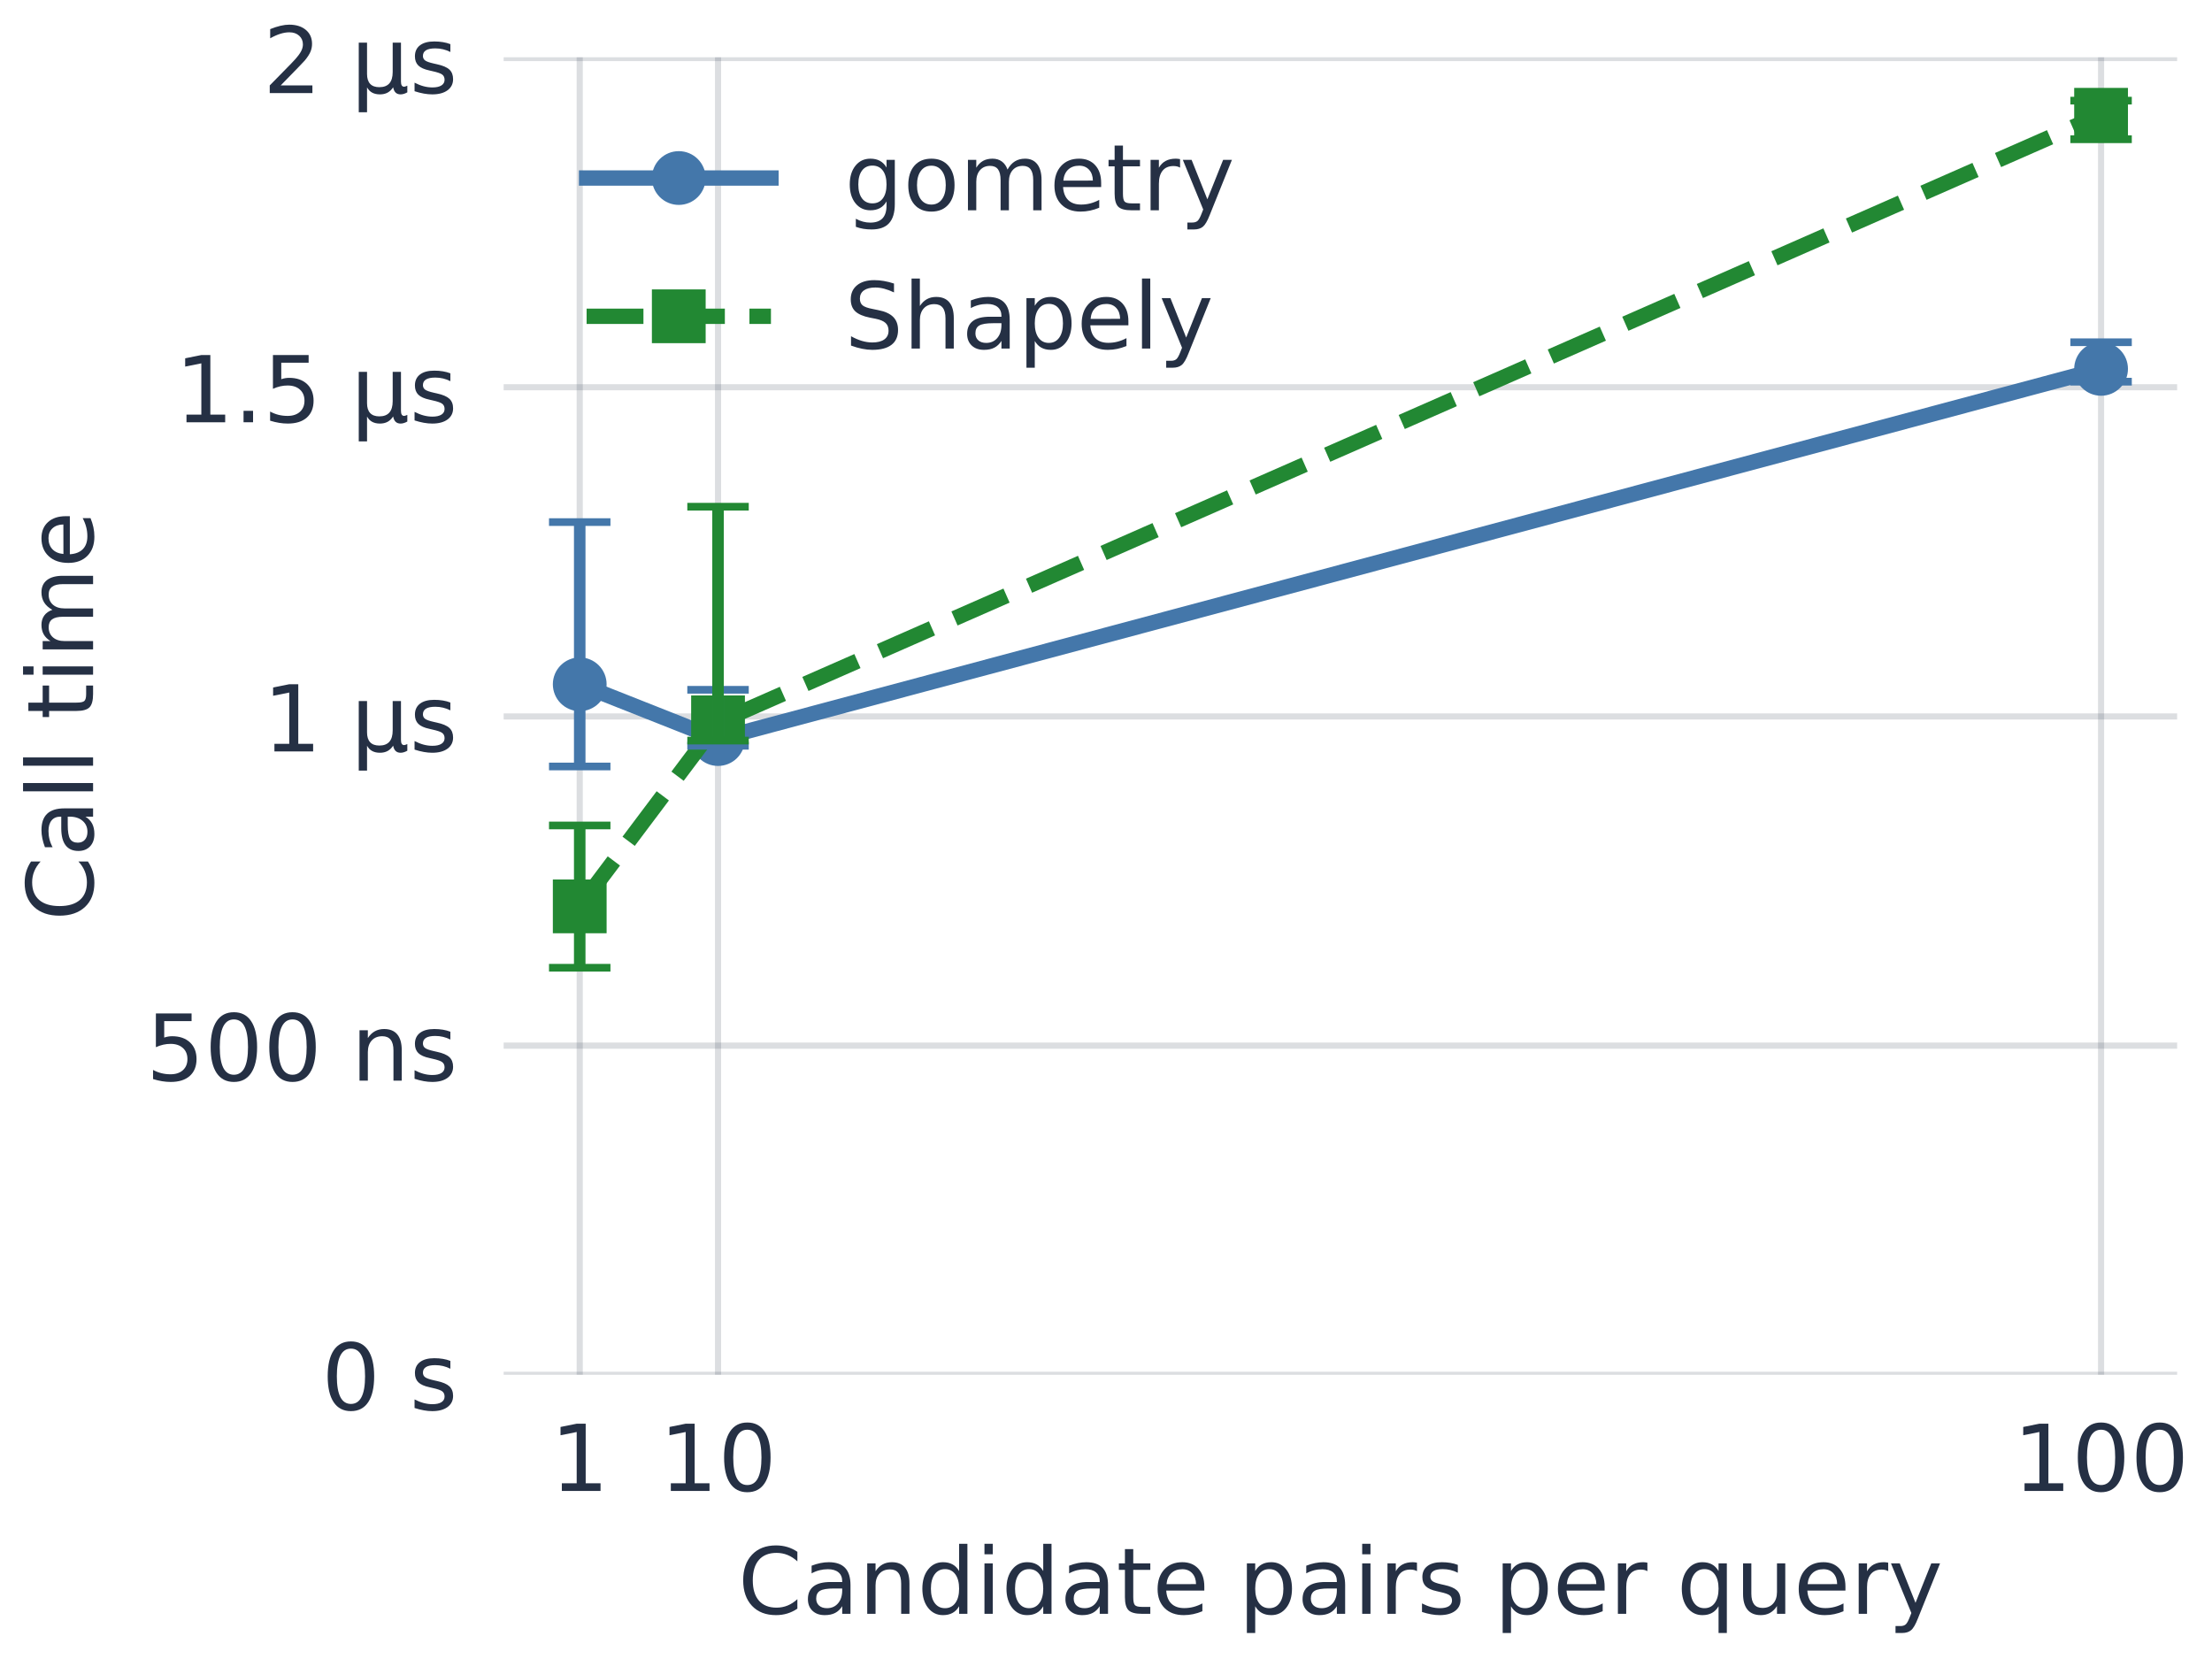
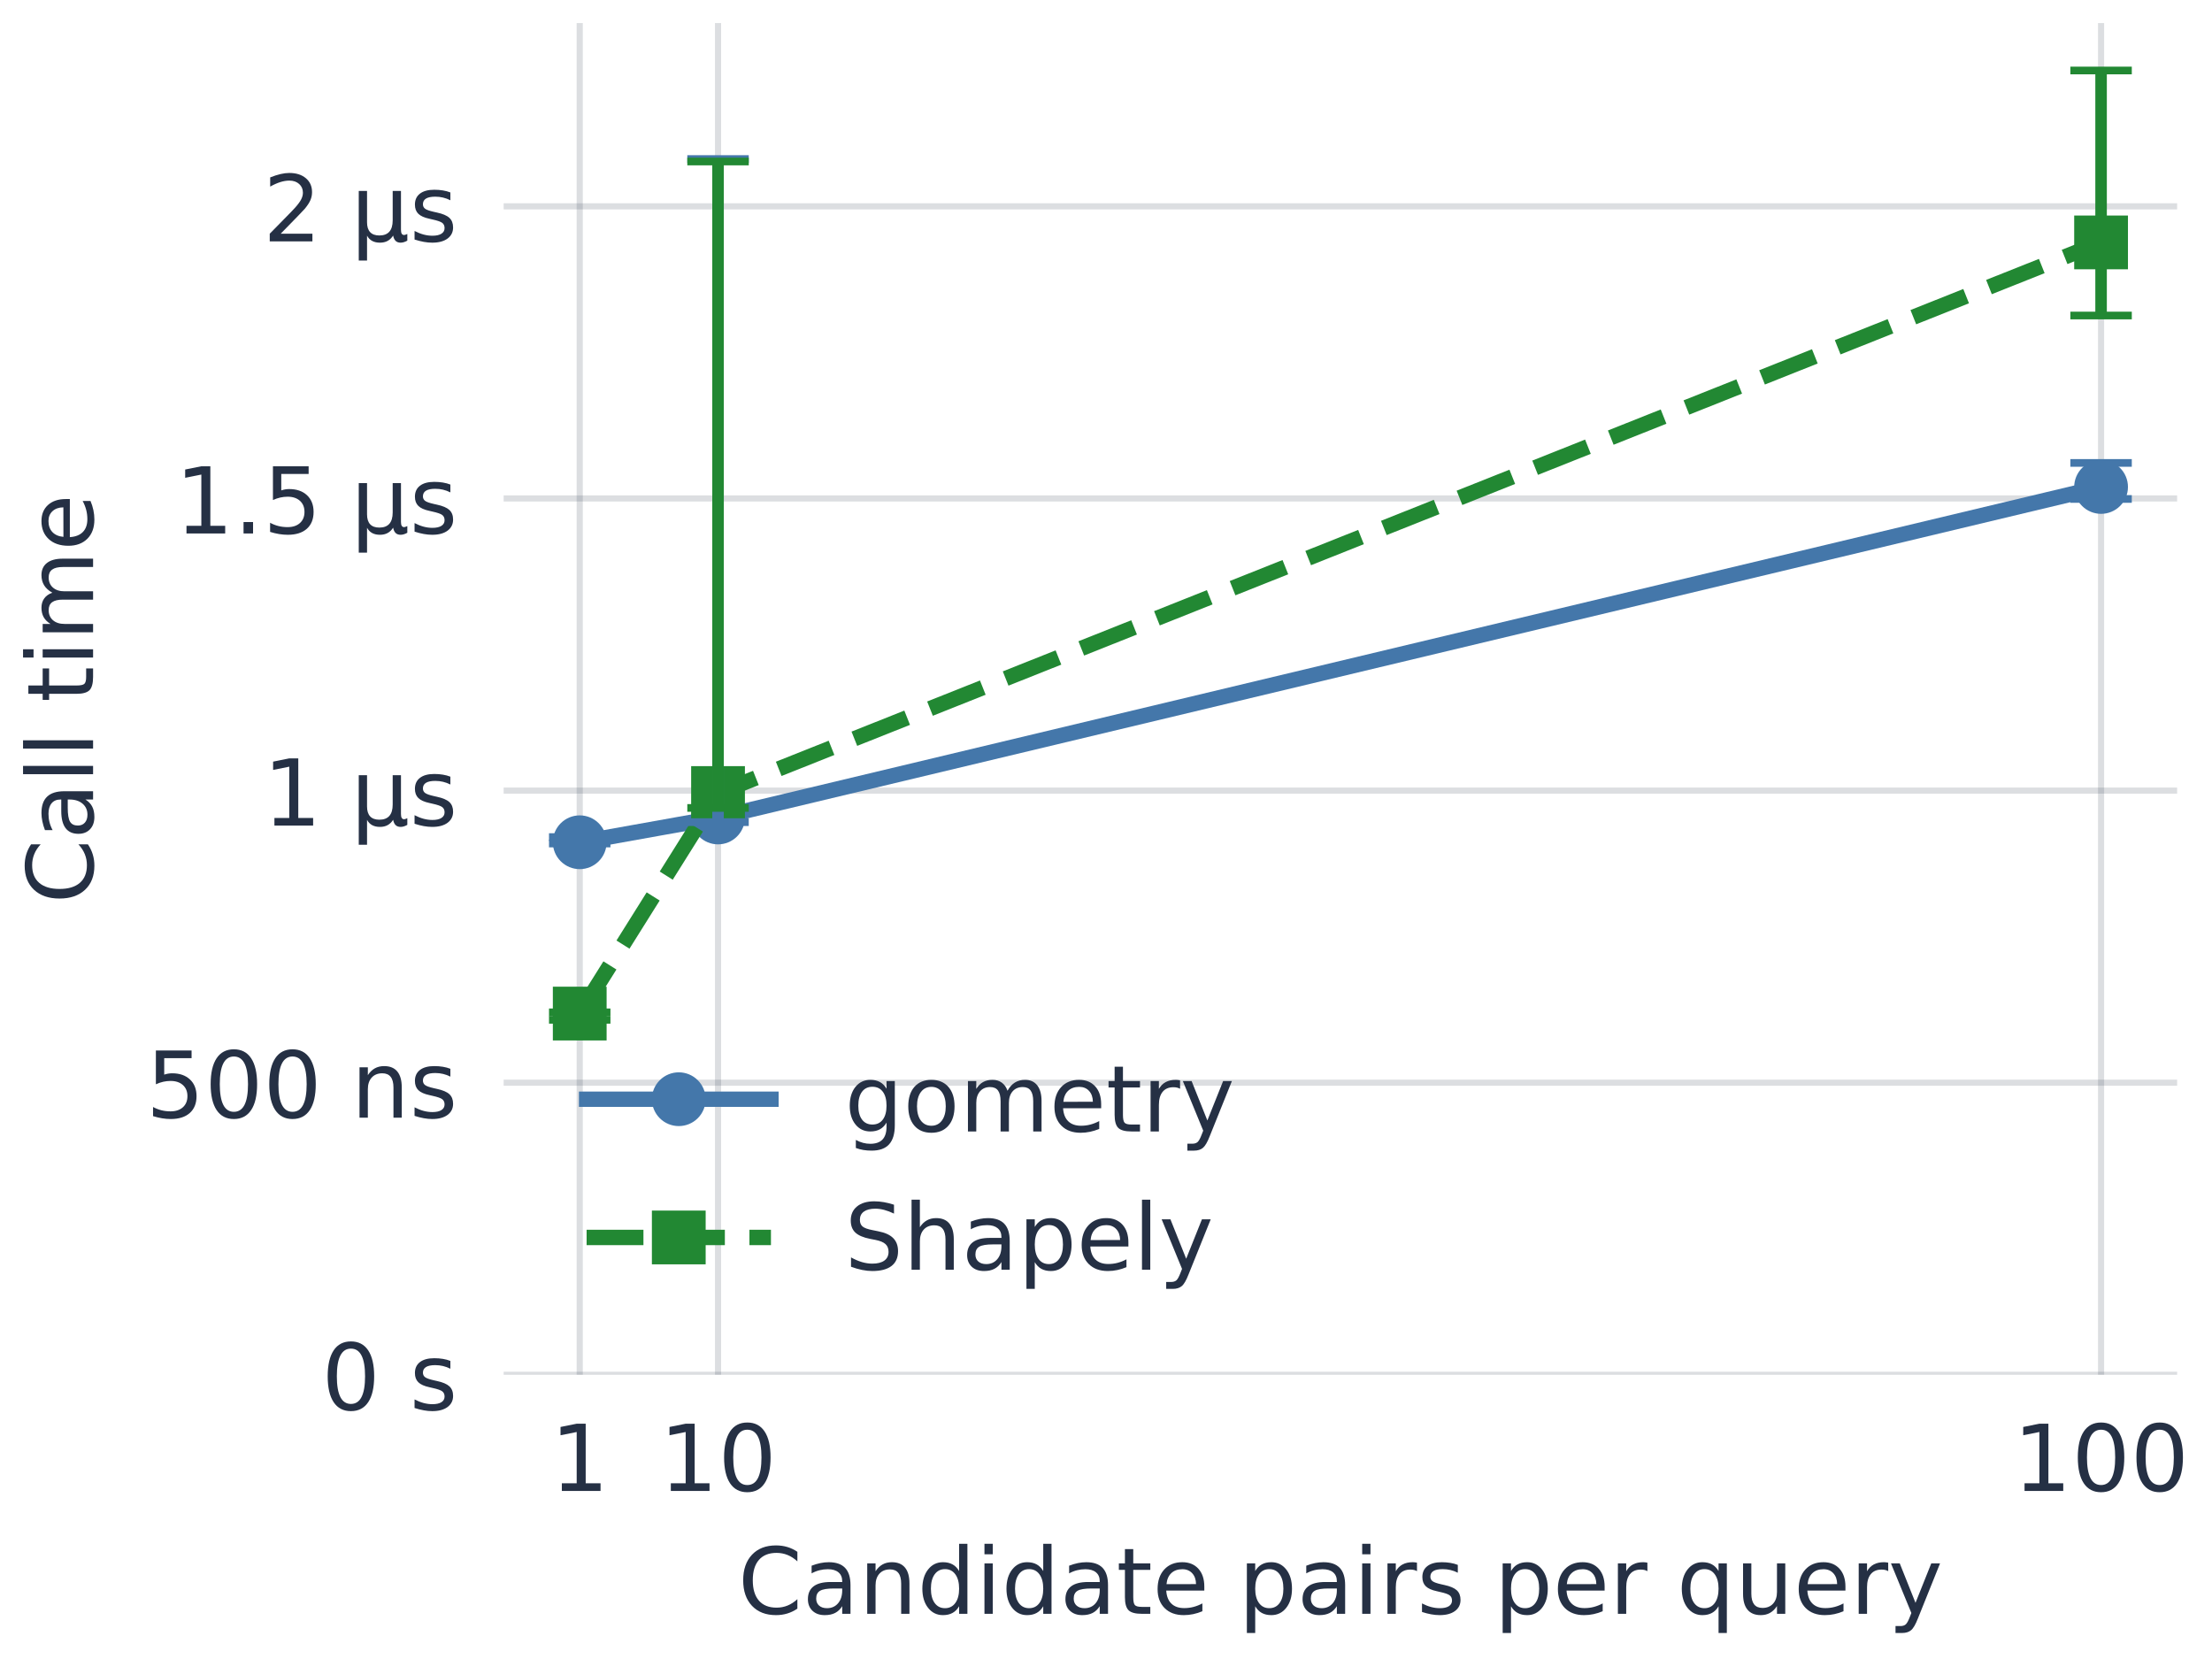
<svg xmlns="http://www.w3.org/2000/svg" xmlns:xlink="http://www.w3.org/1999/xlink" width="288pt" height="216pt" viewBox="0 0 288 216" version="1.1">
  <defs>
    <style type="text/css">*{stroke-linejoin: round; stroke-linecap: butt}</style>
  </defs>
  <g id="figure_1">
    <g id="patch_1">
      <path d="M 0 216 L 288 216 L 288 0 L 0 0 L 0 216 z " style="fill: none" />
    </g>
    <g id="axes_1">
      <g id="patch_2">
-         <path d="M 65.576 178.999 L 283.462 178.999 L 283.462 7.461 L 65.576 7.461 L 65.576 178.999 z " style="fill: none" />
+         <path d="M 65.576 178.999 L 283.462 178.999 L 283.462 3 L 65.576 3 L 65.576 178.999 z " style="fill: none" />
      </g>
      <g id="matplotlib.axis_1">
        <g id="xtick_1">
          <g id="line2d_1">
-             <path d="M 75.48 178.999 L 75.48 7.461 " clip-path="url(#paa96f9e204)" style="fill: none; stroke: #253044; stroke-opacity: 0.16; stroke-width: 0.8; stroke-linecap: square" />
+             <path d="M 75.48 178.999 L 75.48 3 " clip-path="url(#p551e7f5660)" style="fill: none; stroke: #253044; stroke-opacity: 0.16; stroke-width: 0.8; stroke-linecap: square" />
          </g>
          <g id="line2d_2" />
          <g id="text_1">
            <g style="fill: #253044" transform="translate(71.66256 194.116) scale(0.12 -0.12)">
              <defs>
                <path id="DejaVuSans-14" d="M 794 531 L 1825 531 L 1825 4091 L 703 3866 L 703 4441 L 1819 4666 L 2450 4666 L 2450 531 L 3481 531 L 3481 0 L 794 0 L 794 531 z " transform="scale(0.015625)" />
              </defs>
              <use xlink:href="#DejaVuSans-14" />
            </g>
          </g>
        </g>
        <g id="xtick_2">
          <g id="line2d_3">
-             <path d="M 93.487 178.999 L 93.487 7.461 " clip-path="url(#paa96f9e204)" style="fill: none; stroke: #253044; stroke-opacity: 0.16; stroke-width: 0.8; stroke-linecap: square" />
+             <path d="M 93.487 178.999 L 93.487 3 " clip-path="url(#p551e7f5660)" style="fill: none; stroke: #253044; stroke-opacity: 0.16; stroke-width: 0.8; stroke-linecap: square" />
          </g>
          <g id="line2d_4" />
          <g id="text_2">
            <g style="fill: #253044" transform="translate(85.85213 194.116) scale(0.12 -0.12)">
              <defs>
                <path id="DejaVuSans-13" d="M 2034 4250 Q 1547 4250 1301 3770 Q 1056 3291 1056 2328 Q 1056 1369 1301 889 Q 1547 409 2034 409 Q 2525 409 2770 889 Q 3016 1369 3016 2328 Q 3016 3291 2770 3770 Q 2525 4250 2034 4250 z M 2034 4750 Q 2819 4750 3233 4129 Q 3647 3509 3647 2328 Q 3647 1150 3233 529 Q 2819 -91 2034 -91 Q 1250 -91 836 529 Q 422 1150 422 2328 Q 422 3509 836 4129 Q 1250 4750 2034 4750 z " transform="scale(0.015625)" />
              </defs>
              <use xlink:href="#DejaVuSans-14" />
              <use xlink:href="#DejaVuSans-13" transform="translate(63.625 0)" />
            </g>
          </g>
        </g>
        <g id="xtick_3">
          <g id="line2d_5">
-             <path d="M 273.558 178.999 L 273.558 7.461 " clip-path="url(#paa96f9e204)" style="fill: none; stroke: #253044; stroke-opacity: 0.16; stroke-width: 0.8; stroke-linecap: square" />
+             <path d="M 273.558 178.999 L 273.558 3 " clip-path="url(#p551e7f5660)" style="fill: none; stroke: #253044; stroke-opacity: 0.16; stroke-width: 0.8; stroke-linecap: square" />
          </g>
          <g id="line2d_6" />
          <g id="text_3">
            <g style="fill: #253044" transform="translate(262.1053 194.116) scale(0.12 -0.12)">
              <use xlink:href="#DejaVuSans-14" />
              <use xlink:href="#DejaVuSans-13" transform="translate(63.625 0)" />
              <use xlink:href="#DejaVuSans-13" transform="translate(127.25 0)" />
            </g>
          </g>
        </g>
        <g id="text_4">
          <g style="fill: #253044" transform="translate(96.08954 210.1169) scale(0.12 -0.12)">
            <defs>
              <path id="DejaVuSans-26" d="M 4122 4306 L 4122 3641 Q 3803 3938 3442 4084 Q 3081 4231 2675 4231 Q 1875 4231 1450 3742 Q 1025 3253 1025 2328 Q 1025 1406 1450 917 Q 1875 428 2675 428 Q 3081 428 3442 575 Q 3803 722 4122 1019 L 4122 359 Q 3791 134 3420 21 Q 3050 -91 2638 -91 Q 1578 -91 968 557 Q 359 1206 359 2328 Q 359 3453 968 4101 Q 1578 4750 2638 4750 Q 3056 4750 3426 4639 Q 3797 4528 4122 4306 z " transform="scale(0.015625)" />
              <path id="DejaVuSans-44" d="M 2194 1759 Q 1497 1759 1228 1600 Q 959 1441 959 1056 Q 959 750 1161 570 Q 1363 391 1709 391 Q 2188 391 2477 730 Q 2766 1069 2766 1631 L 2766 1759 L 2194 1759 z M 3341 1997 L 3341 0 L 2766 0 L 2766 531 Q 2569 213 2275 61 Q 1981 -91 1556 -91 Q 1019 -91 701 211 Q 384 513 384 1019 Q 384 1609 779 1909 Q 1175 2209 1959 2209 L 2766 2209 L 2766 2266 Q 2766 2663 2505 2880 Q 2244 3097 1772 3097 Q 1472 3097 1187 3025 Q 903 2953 641 2809 L 641 3341 Q 956 3463 1253 3523 Q 1550 3584 1831 3584 Q 2591 3584 2966 3190 Q 3341 2797 3341 1997 z " transform="scale(0.015625)" />
              <path id="DejaVuSans-51" d="M 3513 2113 L 3513 0 L 2938 0 L 2938 2094 Q 2938 2591 2744 2837 Q 2550 3084 2163 3084 Q 1697 3084 1428 2787 Q 1159 2491 1159 1978 L 1159 0 L 581 0 L 581 3500 L 1159 3500 L 1159 2956 Q 1366 3272 1645 3428 Q 1925 3584 2291 3584 Q 2894 3584 3203 3211 Q 3513 2838 3513 2113 z " transform="scale(0.015625)" />
              <path id="DejaVuSans-47" d="M 2906 2969 L 2906 4863 L 3481 4863 L 3481 0 L 2906 0 L 2906 525 Q 2725 213 2448 61 Q 2172 -91 1784 -91 Q 1150 -91 751 415 Q 353 922 353 1747 Q 353 2572 751 3078 Q 1150 3584 1784 3584 Q 2172 3584 2448 3432 Q 2725 3281 2906 2969 z M 947 1747 Q 947 1113 1208 752 Q 1469 391 1925 391 Q 2381 391 2643 752 Q 2906 1113 2906 1747 Q 2906 2381 2643 2742 Q 2381 3103 1925 3103 Q 1469 3103 1208 2742 Q 947 2381 947 1747 z " transform="scale(0.015625)" />
              <path id="DejaVuSans-4c" d="M 603 3500 L 1178 3500 L 1178 0 L 603 0 L 603 3500 z M 603 4863 L 1178 4863 L 1178 4134 L 603 4134 L 603 4863 z " transform="scale(0.015625)" />
              <path id="DejaVuSans-57" d="M 1172 4494 L 1172 3500 L 2356 3500 L 2356 3053 L 1172 3053 L 1172 1153 Q 1172 725 1289 603 Q 1406 481 1766 481 L 2356 481 L 2356 0 L 1766 0 Q 1100 0 847 248 Q 594 497 594 1153 L 594 3053 L 172 3053 L 172 3500 L 594 3500 L 594 4494 L 1172 4494 z " transform="scale(0.015625)" />
              <path id="DejaVuSans-48" d="M 3597 1894 L 3597 1613 L 953 1613 Q 991 1019 1311 708 Q 1631 397 2203 397 Q 2534 397 2845 478 Q 3156 559 3463 722 L 3463 178 Q 3153 47 2828 -22 Q 2503 -91 2169 -91 Q 1331 -91 842 396 Q 353 884 353 1716 Q 353 2575 817 3079 Q 1281 3584 2069 3584 Q 2775 3584 3186 3129 Q 3597 2675 3597 1894 z M 3022 2063 Q 3016 2534 2758 2815 Q 2500 3097 2075 3097 Q 1594 3097 1305 2825 Q 1016 2553 972 2059 L 3022 2063 z " transform="scale(0.015625)" />
              <path id="DejaVuSans-3" transform="scale(0.015625)" />
              <path id="DejaVuSans-53" d="M 1159 525 L 1159 -1331 L 581 -1331 L 581 3500 L 1159 3500 L 1159 2969 Q 1341 3281 1617 3432 Q 1894 3584 2278 3584 Q 2916 3584 3314 3078 Q 3713 2572 3713 1747 Q 3713 922 3314 415 Q 2916 -91 2278 -91 Q 1894 -91 1617 61 Q 1341 213 1159 525 z M 3116 1747 Q 3116 2381 2855 2742 Q 2594 3103 2138 3103 Q 1681 3103 1420 2742 Q 1159 2381 1159 1747 Q 1159 1113 1420 752 Q 1681 391 2138 391 Q 2594 391 2855 752 Q 3116 1113 3116 1747 z " transform="scale(0.015625)" />
              <path id="DejaVuSans-55" d="M 2631 2963 Q 2534 3019 2420 3045 Q 2306 3072 2169 3072 Q 1681 3072 1420 2755 Q 1159 2438 1159 1844 L 1159 0 L 581 0 L 581 3500 L 1159 3500 L 1159 2956 Q 1341 3275 1631 3429 Q 1922 3584 2338 3584 Q 2397 3584 2469 3576 Q 2541 3569 2628 3553 L 2631 2963 z " transform="scale(0.015625)" />
              <path id="DejaVuSans-56" d="M 2834 3397 L 2834 2853 Q 2591 2978 2328 3040 Q 2066 3103 1784 3103 Q 1356 3103 1142 2972 Q 928 2841 928 2578 Q 928 2378 1081 2264 Q 1234 2150 1697 2047 L 1894 2003 Q 2506 1872 2764 1633 Q 3022 1394 3022 966 Q 3022 478 2636 193 Q 2250 -91 1575 -91 Q 1294 -91 989 -36 Q 684 19 347 128 L 347 722 Q 666 556 975 473 Q 1284 391 1588 391 Q 1994 391 2212 530 Q 2431 669 2431 922 Q 2431 1156 2273 1281 Q 2116 1406 1581 1522 L 1381 1569 Q 847 1681 609 1914 Q 372 2147 372 2553 Q 372 3047 722 3315 Q 1072 3584 1716 3584 Q 2034 3584 2315 3537 Q 2597 3491 2834 3397 z " transform="scale(0.015625)" />
              <path id="DejaVuSans-54" d="M 947 1747 Q 947 1113 1208 752 Q 1469 391 1925 391 Q 2381 391 2643 752 Q 2906 1113 2906 1747 Q 2906 2381 2643 2742 Q 2381 3103 1925 3103 Q 1469 3103 1208 2742 Q 947 2381 947 1747 z M 2906 525 Q 2725 213 2448 61 Q 2172 -91 1784 -91 Q 1150 -91 751 415 Q 353 922 353 1747 Q 353 2572 751 3078 Q 1150 3584 1784 3584 Q 2172 3584 2448 3432 Q 2725 3281 2906 2969 L 2906 3500 L 3481 3500 L 3481 -1331 L 2906 -1331 L 2906 525 z " transform="scale(0.015625)" />
              <path id="DejaVuSans-58" d="M 544 1381 L 544 3500 L 1119 3500 L 1119 1403 Q 1119 906 1312 657 Q 1506 409 1894 409 Q 2359 409 2629 706 Q 2900 1003 2900 1516 L 2900 3500 L 3475 3500 L 3475 0 L 2900 0 L 2900 538 Q 2691 219 2414 64 Q 2138 -91 1772 -91 Q 1169 -91 856 284 Q 544 659 544 1381 z M 1991 3584 L 1991 3584 z " transform="scale(0.015625)" />
              <path id="DejaVuSans-5c" d="M 2059 -325 Q 1816 -950 1584 -1140 Q 1353 -1331 966 -1331 L 506 -1331 L 506 -850 L 844 -850 Q 1081 -850 1212 -737 Q 1344 -625 1503 -206 L 1606 56 L 191 3500 L 800 3500 L 1894 763 L 2988 3500 L 3597 3500 L 2059 -325 z " transform="scale(0.015625)" />
            </defs>
            <use xlink:href="#DejaVuSans-26" />
            <use xlink:href="#DejaVuSans-44" transform="translate(69.82812 0)" />
            <use xlink:href="#DejaVuSans-51" transform="translate(131.1094 0)" />
            <use xlink:href="#DejaVuSans-47" transform="translate(194.4844 0)" />
            <use xlink:href="#DejaVuSans-4c" transform="translate(257.9688 0)" />
            <use xlink:href="#DejaVuSans-47" transform="translate(285.75 0)" />
            <use xlink:href="#DejaVuSans-44" transform="translate(349.2344 0)" />
            <use xlink:href="#DejaVuSans-57" transform="translate(410.5156 0)" />
            <use xlink:href="#DejaVuSans-48" transform="translate(449.7188 0)" />
            <use xlink:href="#DejaVuSans-3" transform="translate(511.25 0)" />
            <use xlink:href="#DejaVuSans-53" transform="translate(543.0312 0)" />
            <use xlink:href="#DejaVuSans-44" transform="translate(606.5156 0)" />
            <use xlink:href="#DejaVuSans-4c" transform="translate(667.7969 0)" />
            <use xlink:href="#DejaVuSans-55" transform="translate(695.5781 0)" />
            <use xlink:href="#DejaVuSans-56" transform="translate(736.6875 0)" />
            <use xlink:href="#DejaVuSans-3" transform="translate(788.7812 0)" />
            <use xlink:href="#DejaVuSans-53" transform="translate(820.5625 0)" />
            <use xlink:href="#DejaVuSans-48" transform="translate(884.0469 0)" />
            <use xlink:href="#DejaVuSans-55" transform="translate(945.5781 0)" />
            <use xlink:href="#DejaVuSans-3" transform="translate(986.6875 0)" />
            <use xlink:href="#DejaVuSans-54" transform="translate(1018.469 0)" />
            <use xlink:href="#DejaVuSans-58" transform="translate(1081.953 0)" />
            <use xlink:href="#DejaVuSans-48" transform="translate(1145.328 0)" />
            <use xlink:href="#DejaVuSans-55" transform="translate(1206.859 0)" />
            <use xlink:href="#DejaVuSans-5c" transform="translate(1247.969 0)" />
          </g>
        </g>
      </g>
      <g id="matplotlib.axis_2">
        <g id="ytick_1">
          <g id="line2d_7">
-             <path d="M 65.576 178.999 L 283.462 178.999 " clip-path="url(#paa96f9e204)" style="fill: none; stroke: #253044; stroke-opacity: 0.16; stroke-width: 0.8; stroke-linecap: square" />
+             <path d="M 65.576 178.999 L 283.462 178.999 " clip-path="url(#p551e7f5660)" style="fill: none; stroke: #253044; stroke-opacity: 0.16; stroke-width: 0.8; stroke-linecap: square" />
          </g>
          <g id="line2d_8" />
          <g id="text_5">
            <g style="fill: #253044" transform="translate(41.87618 183.5574) scale(0.12 -0.12)">
              <use xlink:href="#DejaVuSans-13" />
              <use xlink:href="#DejaVuSans-3" transform="translate(63.625 0)" />
              <use xlink:href="#DejaVuSans-56" transform="translate(95.40625 0)" />
            </g>
          </g>
        </g>
        <g id="ytick_2">
          <g id="line2d_9">
-             <path d="M 65.576 136.139 L 283.462 136.139 " clip-path="url(#paa96f9e204)" style="fill: none; stroke: #253044; stroke-opacity: 0.16; stroke-width: 0.8; stroke-linecap: square" />
+             <path d="M 65.576 140.966 L 283.462 140.966 " clip-path="url(#p551e7f5660)" style="fill: none; stroke: #253044; stroke-opacity: 0.16; stroke-width: 0.8; stroke-linecap: square" />
          </g>
          <g id="line2d_10" />
          <g id="text_6">
-             <g style="fill: #253044" transform="translate(19.00118 140.6974) scale(0.12 -0.12)">
+             <g style="fill: #253044" transform="translate(19.00118 145.5243) scale(0.12 -0.12)">
              <defs>
                <path id="DejaVuSans-18" d="M 691 4666 L 3169 4666 L 3169 4134 L 1269 4134 L 1269 2991 Q 1406 3038 1543 3061 Q 1681 3084 1819 3084 Q 2600 3084 3056 2656 Q 3513 2228 3513 1497 Q 3513 744 3044 326 Q 2575 -91 1722 -91 Q 1428 -91 1123 -41 Q 819 9 494 109 L 494 744 Q 775 591 1075 516 Q 1375 441 1709 441 Q 2250 441 2565 725 Q 2881 1009 2881 1497 Q 2881 1984 2565 2268 Q 2250 2553 1709 2553 Q 1456 2553 1204 2497 Q 953 2441 691 2322 L 691 4666 z " transform="scale(0.015625)" />
              </defs>
              <use xlink:href="#DejaVuSans-18" />
              <use xlink:href="#DejaVuSans-13" transform="translate(63.625 0)" />
              <use xlink:href="#DejaVuSans-13" transform="translate(127.25 0)" />
              <use xlink:href="#DejaVuSans-3" transform="translate(190.875 0)" />
              <use xlink:href="#DejaVuSans-51" transform="translate(222.6562 0)" />
              <use xlink:href="#DejaVuSans-56" transform="translate(286.0312 0)" />
            </g>
          </g>
        </g>
        <g id="ytick_3">
          <g id="line2d_11">
-             <path d="M 65.576 93.279 L 283.462 93.279 " clip-path="url(#paa96f9e204)" style="fill: none; stroke: #253044; stroke-opacity: 0.16; stroke-width: 0.8; stroke-linecap: square" />
+             <path d="M 65.576 102.933 L 283.462 102.933 " clip-path="url(#p551e7f5660)" style="fill: none; stroke: #253044; stroke-opacity: 0.16; stroke-width: 0.8; stroke-linecap: square" />
          </g>
          <g id="line2d_12" />
          <g id="text_7">
-             <g style="fill: #253044" transform="translate(34.24118 97.83742) scale(0.12 -0.12)">
+             <g style="fill: #253044" transform="translate(34.24118 107.4911) scale(0.12 -0.12)">
              <defs>
                <path id="DejaVuSans-77" d="M 544 -1331 L 544 3500 L 1119 3500 L 1119 1325 Q 1119 872 1334 640 Q 1550 409 1972 409 Q 2434 409 2667 671 Q 2900 934 2900 1459 L 2900 3500 L 3475 3500 L 3475 806 Q 3475 619 3529 530 Q 3584 441 3700 441 Q 3728 441 3778 458 Q 3828 475 3916 513 L 3916 50 Q 3788 -22 3673 -56 Q 3559 -91 3450 -91 Q 3234 -91 3106 31 Q 2978 153 2931 403 Q 2775 156 2548 32 Q 2322 -91 2016 -91 Q 1697 -91 1473 31 Q 1250 153 1119 397 L 1119 -1331 L 544 -1331 z " transform="scale(0.015625)" />
              </defs>
              <use xlink:href="#DejaVuSans-14" />
              <use xlink:href="#DejaVuSans-3" transform="translate(63.625 0)" />
              <use xlink:href="#DejaVuSans-77" transform="translate(95.40625 0)" />
              <use xlink:href="#DejaVuSans-56" transform="translate(159.0312 0)" />
            </g>
          </g>
        </g>
        <g id="ytick_4">
          <g id="line2d_13">
-             <path d="M 65.576 50.419 L 283.462 50.419 " clip-path="url(#paa96f9e204)" style="fill: none; stroke: #253044; stroke-opacity: 0.16; stroke-width: 0.8; stroke-linecap: square" />
+             <path d="M 65.576 64.899 L 283.462 64.899 " clip-path="url(#p551e7f5660)" style="fill: none; stroke: #253044; stroke-opacity: 0.16; stroke-width: 0.8; stroke-linecap: square" />
          </g>
          <g id="line2d_14" />
          <g id="text_8">
-             <g style="fill: #253044" transform="translate(22.79243 54.97743) scale(0.12 -0.12)">
+             <g style="fill: #253044" transform="translate(22.79243 69.45795) scale(0.12 -0.12)">
              <defs>
                <path id="DejaVuSans-11" d="M 684 794 L 1344 794 L 1344 0 L 684 0 L 684 794 z " transform="scale(0.015625)" />
              </defs>
              <use xlink:href="#DejaVuSans-14" />
              <use xlink:href="#DejaVuSans-11" transform="translate(63.625 0)" />
              <use xlink:href="#DejaVuSans-18" transform="translate(95.40625 0)" />
              <use xlink:href="#DejaVuSans-3" transform="translate(159.0312 0)" />
              <use xlink:href="#DejaVuSans-77" transform="translate(190.8125 0)" />
              <use xlink:href="#DejaVuSans-56" transform="translate(254.4375 0)" />
            </g>
          </g>
        </g>
        <g id="ytick_5">
          <g id="line2d_15">
-             <path d="M 65.576 7.559 L 283.462 7.559 " clip-path="url(#paa96f9e204)" style="fill: none; stroke: #253044; stroke-opacity: 0.16; stroke-width: 0.8; stroke-linecap: square" />
+             <path d="M 65.576 26.866 L 283.462 26.866 " clip-path="url(#p551e7f5660)" style="fill: none; stroke: #253044; stroke-opacity: 0.16; stroke-width: 0.8; stroke-linecap: square" />
          </g>
          <g id="line2d_16" />
          <g id="text_9">
-             <g style="fill: #253044" transform="translate(34.24118 12.11743) scale(0.12 -0.12)">
+             <g style="fill: #253044" transform="translate(34.24118 31.42479) scale(0.12 -0.12)">
              <defs>
                <path id="DejaVuSans-15" d="M 1228 531 L 3431 531 L 3431 0 L 469 0 L 469 531 Q 828 903 1448 1529 Q 2069 2156 2228 2338 Q 2531 2678 2651 2914 Q 2772 3150 2772 3378 Q 2772 3750 2511 3984 Q 2250 4219 1831 4219 Q 1534 4219 1204 4116 Q 875 4013 500 3803 L 500 4441 Q 881 4594 1212 4672 Q 1544 4750 1819 4750 Q 2544 4750 2975 4387 Q 3406 4025 3406 3419 Q 3406 3131 3298 2873 Q 3191 2616 2906 2266 Q 2828 2175 2409 1742 Q 1991 1309 1228 531 z " transform="scale(0.015625)" />
              </defs>
              <use xlink:href="#DejaVuSans-15" />
              <use xlink:href="#DejaVuSans-3" transform="translate(63.625 0)" />
              <use xlink:href="#DejaVuSans-77" transform="translate(95.40625 0)" />
              <use xlink:href="#DejaVuSans-56" transform="translate(159.0312 0)" />
            </g>
          </g>
        </g>
        <g id="text_10">
-           <g style="fill: #253044" transform="translate(12.11837 119.8924) rotate(-90) scale(0.12 -0.12)">
+           <g style="fill: #253044" transform="translate(12.11837 117.662) rotate(-90) scale(0.12 -0.12)">
            <defs>
              <path id="DejaVuSans-4f" d="M 603 4863 L 1178 4863 L 1178 0 L 603 0 L 603 4863 z " transform="scale(0.015625)" />
              <path id="DejaVuSans-50" d="M 3328 2828 Q 3544 3216 3844 3400 Q 4144 3584 4550 3584 Q 5097 3584 5394 3201 Q 5691 2819 5691 2113 L 5691 0 L 5113 0 L 5113 2094 Q 5113 2597 4934 2840 Q 4756 3084 4391 3084 Q 3944 3084 3684 2787 Q 3425 2491 3425 1978 L 3425 0 L 2847 0 L 2847 2094 Q 2847 2600 2669 2842 Q 2491 3084 2119 3084 Q 1678 3084 1418 2786 Q 1159 2488 1159 1978 L 1159 0 L 581 0 L 581 3500 L 1159 3500 L 1159 2956 Q 1356 3278 1631 3431 Q 1906 3584 2284 3584 Q 2666 3584 2933 3390 Q 3200 3197 3328 2828 z " transform="scale(0.015625)" />
            </defs>
            <use xlink:href="#DejaVuSans-26" />
            <use xlink:href="#DejaVuSans-44" transform="translate(69.82812 0)" />
            <use xlink:href="#DejaVuSans-4f" transform="translate(131.1094 0)" />
            <use xlink:href="#DejaVuSans-4f" transform="translate(158.8906 0)" />
            <use xlink:href="#DejaVuSans-3" transform="translate(186.6719 0)" />
            <use xlink:href="#DejaVuSans-57" transform="translate(218.4531 0)" />
            <use xlink:href="#DejaVuSans-4c" transform="translate(257.6562 0)" />
            <use xlink:href="#DejaVuSans-50" transform="translate(285.4375 0)" />
            <use xlink:href="#DejaVuSans-48" transform="translate(382.8438 0)" />
          </g>
        </g>
      </g>
      <g id="line2d_17">
-         <path d="M 75.48 89.094 L 93.487 96.225 L 273.558 48.026 " clip-path="url(#paa96f9e204)" style="fill: none; stroke: #4477aa; stroke-width: 2; stroke-linecap: square" />
+         <path d="M 75.48 109.661 L 93.487 106.434 L 273.558 63.401 " clip-path="url(#p551e7f5660)" style="fill: none; stroke: #4477aa; stroke-width: 2; stroke-linecap: square" />
        <defs>
          <path id="m4e5c353c37" d="M 0 3 C 0.796 3 1.559 2.684 2.121 2.121 C 2.684 1.559 3 0.796 3 0 C 3 -0.796 2.684 -1.559 2.121 -2.121 C 1.559 -2.684 0.796 -3 0 -3 C -0.796 -3 -1.559 -2.684 -2.121 -2.121 C -2.684 -1.559 -3 -0.796 -3 0 C -3 0.796 -2.684 1.559 -2.121 2.121 C -1.559 2.684 -0.796 3 0 3 z " style="stroke: #4477aa" />
        </defs>
-         <g clip-path="url(#paa96f9e204)">
-           <use xlink:href="#m4e5c353c37" x="75.48" y="89.094" style="fill: #4477aa; stroke: #4477aa" />
-           <use xlink:href="#m4e5c353c37" x="93.487" y="96.225" style="fill: #4477aa; stroke: #4477aa" />
-           <use xlink:href="#m4e5c353c37" x="273.558" y="48.026" style="fill: #4477aa; stroke: #4477aa" />
+         <g clip-path="url(#p551e7f5660)">
+           <use xlink:href="#m4e5c353c37" x="75.48" y="109.661" style="fill: #4477aa; stroke: #4477aa" />
+           <use xlink:href="#m4e5c353c37" x="93.487" y="106.434" style="fill: #4477aa; stroke: #4477aa" />
+           <use xlink:href="#m4e5c353c37" x="273.558" y="63.401" style="fill: #4477aa; stroke: #4477aa" />
        </g>
      </g>
      <g id="line2d_18">
-         <path d="M 75.48 118.009 L 93.487 94.046 L 273.558 14.944 " clip-path="url(#paa96f9e204)" style="fill: none; stroke-dasharray: 7.4,3.2; stroke-dashoffset: 0; stroke: #228833; stroke-width: 2" />
+         <path d="M 75.48 131.966 L 93.487 103.25 L 273.558 31.562 " clip-path="url(#p551e7f5660)" style="fill: none; stroke-dasharray: 7.4,3.2; stroke-dashoffset: 0; stroke: #228833; stroke-width: 2" />
        <defs>
          <path id="m59efee9241" d="M -3 3 L 3 3 L 3 -3 L -3 -3 z " style="stroke: #228833; stroke-linejoin: miter" />
        </defs>
-         <g clip-path="url(#paa96f9e204)">
-           <use xlink:href="#m59efee9241" x="75.48" y="118.009" style="fill: #228833; stroke: #228833; stroke-linejoin: miter" />
-           <use xlink:href="#m59efee9241" x="93.487" y="94.046" style="fill: #228833; stroke: #228833; stroke-linejoin: miter" />
-           <use xlink:href="#m59efee9241" x="273.558" y="14.944" style="fill: #228833; stroke: #228833; stroke-linejoin: miter" />
+         <g clip-path="url(#p551e7f5660)">
+           <use xlink:href="#m59efee9241" x="75.48" y="131.966" style="fill: #228833; stroke: #228833; stroke-linejoin: miter" />
+           <use xlink:href="#m59efee9241" x="93.487" y="103.25" style="fill: #228833; stroke: #228833; stroke-linejoin: miter" />
+           <use xlink:href="#m59efee9241" x="273.558" y="31.562" style="fill: #228833; stroke: #228833; stroke-linejoin: miter" />
        </g>
      </g>
      <g id="LineCollection_1">
-         <path d="M 75.48 99.791 L 75.48 67.976 " clip-path="url(#paa96f9e204)" style="fill: none; stroke: #4477aa; stroke-width: 1.5" />
+         <path d="M 75.48 109.821 L 75.48 108.989 " clip-path="url(#p551e7f5660)" style="fill: none; stroke: #4477aa; stroke-width: 1.5" />
      </g>
      <g id="line2d_19">
        <defs>
          <path id="m83a3b47bb3" d="M 4 0 L -4 -0 " style="stroke: #4477aa" />
        </defs>
-         <g clip-path="url(#paa96f9e204)">
-           <use xlink:href="#m83a3b47bb3" x="75.48" y="99.791" style="fill: #4477aa; stroke: #4477aa" />
+         <g clip-path="url(#p551e7f5660)">
+           <use xlink:href="#m83a3b47bb3" x="75.48" y="109.821" style="fill: #4477aa; stroke: #4477aa" />
        </g>
      </g>
      <g id="line2d_20">
-         <g clip-path="url(#paa96f9e204)">
-           <use xlink:href="#m83a3b47bb3" x="75.48" y="67.976" style="fill: #4477aa; stroke: #4477aa" />
+         <g clip-path="url(#p551e7f5660)">
+           <use xlink:href="#m83a3b47bb3" x="75.48" y="108.989" style="fill: #4477aa; stroke: #4477aa" />
        </g>
      </g>
      <g id="LineCollection_2">
-         <path d="M 93.487 97.094 L 93.487 89.813 " clip-path="url(#paa96f9e204)" style="fill: none; stroke: #4477aa; stroke-width: 1.5" />
+         <path d="M 93.487 107.04 L 93.487 20.706 " clip-path="url(#p551e7f5660)" style="fill: none; stroke: #4477aa; stroke-width: 1.5" />
      </g>
      <g id="line2d_21">
-         <g clip-path="url(#paa96f9e204)">
-           <use xlink:href="#m83a3b47bb3" x="93.487" y="97.094" style="fill: #4477aa; stroke: #4477aa" />
+         <g clip-path="url(#p551e7f5660)">
+           <use xlink:href="#m83a3b47bb3" x="93.487" y="107.04" style="fill: #4477aa; stroke: #4477aa" />
        </g>
      </g>
      <g id="line2d_22">
-         <g clip-path="url(#paa96f9e204)">
-           <use xlink:href="#m83a3b47bb3" x="93.487" y="89.813" style="fill: #4477aa; stroke: #4477aa" />
+         <g clip-path="url(#p551e7f5660)">
+           <use xlink:href="#m83a3b47bb3" x="93.487" y="20.706" style="fill: #4477aa; stroke: #4477aa" />
        </g>
      </g>
      <g id="LineCollection_3">
-         <path d="M 273.558 49.694 L 273.558 44.561 " clip-path="url(#paa96f9e204)" style="fill: none; stroke: #4477aa; stroke-width: 1.5" />
+         <path d="M 273.558 64.964 L 273.558 60.275 " clip-path="url(#p551e7f5660)" style="fill: none; stroke: #4477aa; stroke-width: 1.5" />
      </g>
      <g id="line2d_23">
-         <g clip-path="url(#paa96f9e204)">
-           <use xlink:href="#m83a3b47bb3" x="273.558" y="49.694" style="fill: #4477aa; stroke: #4477aa" />
+         <g clip-path="url(#p551e7f5660)">
+           <use xlink:href="#m83a3b47bb3" x="273.558" y="64.964" style="fill: #4477aa; stroke: #4477aa" />
        </g>
      </g>
      <g id="line2d_24">
-         <g clip-path="url(#paa96f9e204)">
-           <use xlink:href="#m83a3b47bb3" x="273.558" y="44.561" style="fill: #4477aa; stroke: #4477aa" />
+         <g clip-path="url(#p551e7f5660)">
+           <use xlink:href="#m83a3b47bb3" x="273.558" y="60.275" style="fill: #4477aa; stroke: #4477aa" />
        </g>
      </g>
      <g id="LineCollection_4">
-         <path d="M 75.48 125.996 L 75.48 107.473 " clip-path="url(#paa96f9e204)" style="fill: none; stroke: #228833; stroke-width: 1.5" />
+         <path d="M 75.48 132.779 L 75.48 131.805 " clip-path="url(#p551e7f5660)" style="fill: none; stroke: #228833; stroke-width: 1.5" />
      </g>
      <g id="line2d_25">
        <defs>
          <path id="mb35ccb0ca6" d="M 4 0 L -4 -0 " style="stroke: #228833" />
        </defs>
-         <g clip-path="url(#paa96f9e204)">
-           <use xlink:href="#mb35ccb0ca6" x="75.48" y="125.996" style="fill: #228833; stroke: #228833" />
+         <g clip-path="url(#p551e7f5660)">
+           <use xlink:href="#mb35ccb0ca6" x="75.48" y="132.779" style="fill: #228833; stroke: #228833" />
        </g>
      </g>
      <g id="line2d_26">
-         <g clip-path="url(#paa96f9e204)">
-           <use xlink:href="#mb35ccb0ca6" x="75.48" y="107.473" style="fill: #228833; stroke: #228833" />
+         <g clip-path="url(#p551e7f5660)">
+           <use xlink:href="#mb35ccb0ca6" x="75.48" y="131.805" style="fill: #228833; stroke: #228833" />
        </g>
      </g>
      <g id="LineCollection_5">
-         <path d="M 93.487 96.421 L 93.487 65.974 " clip-path="url(#paa96f9e204)" style="fill: none; stroke: #228833; stroke-width: 1.5" />
+         <path d="M 93.487 105.19 L 93.487 21.027 " clip-path="url(#p551e7f5660)" style="fill: none; stroke: #228833; stroke-width: 1.5" />
      </g>
      <g id="line2d_27">
-         <g clip-path="url(#paa96f9e204)">
-           <use xlink:href="#mb35ccb0ca6" x="93.487" y="96.421" style="fill: #228833; stroke: #228833" />
+         <g clip-path="url(#p551e7f5660)">
+           <use xlink:href="#mb35ccb0ca6" x="93.487" y="105.19" style="fill: #228833; stroke: #228833" />
        </g>
      </g>
      <g id="line2d_28">
-         <g clip-path="url(#paa96f9e204)">
-           <use xlink:href="#mb35ccb0ca6" x="93.487" y="65.974" style="fill: #228833; stroke: #228833" />
+         <g clip-path="url(#p551e7f5660)">
+           <use xlink:href="#mb35ccb0ca6" x="93.487" y="21.027" style="fill: #228833; stroke: #228833" />
        </g>
      </g>
      <g id="LineCollection_6">
-         <path d="M 273.558 18.129 L 273.558 13.105 " clip-path="url(#paa96f9e204)" style="fill: none; stroke: #228833; stroke-width: 1.5" />
+         <path d="M 273.558 41.078 L 273.558 9.18 " clip-path="url(#p551e7f5660)" style="fill: none; stroke: #228833; stroke-width: 1.5" />
      </g>
      <g id="line2d_29">
-         <g clip-path="url(#paa96f9e204)">
-           <use xlink:href="#mb35ccb0ca6" x="273.558" y="18.129" style="fill: #228833; stroke: #228833" />
+         <g clip-path="url(#p551e7f5660)">
+           <use xlink:href="#mb35ccb0ca6" x="273.558" y="41.078" style="fill: #228833; stroke: #228833" />
        </g>
      </g>
      <g id="line2d_30">
-         <g clip-path="url(#paa96f9e204)">
-           <use xlink:href="#mb35ccb0ca6" x="273.558" y="13.105" style="fill: #228833; stroke: #228833" />
+         <g clip-path="url(#p551e7f5660)">
+           <use xlink:href="#mb35ccb0ca6" x="273.558" y="9.18" style="fill: #228833; stroke: #228833" />
        </g>
      </g>
      <g id="legend_1">
        <g id="line2d_31">
-           <path d="M 76.376 23.179 L 88.376 23.179 L 100.376 23.179 " style="fill: none; stroke: #4477aa; stroke-width: 2; stroke-linecap: square" />
+           <path d="M 76.376 143.115 L 88.376 143.115 L 100.376 143.115 " style="fill: none; stroke: #4477aa; stroke-width: 2; stroke-linecap: square" />
          <g>
-             <use xlink:href="#m4e5c353c37" x="88.376" y="23.179" style="fill: #4477aa; stroke: #4477aa" />
+             <use xlink:href="#m4e5c353c37" x="88.376" y="143.115" style="fill: #4477aa; stroke: #4477aa" />
          </g>
        </g>
        <g id="text_11">
-           <g style="fill: #253044" transform="translate(109.9762 27.37906) scale(0.12 -0.12)">
+           <g style="fill: #253044" transform="translate(109.9762 147.3151) scale(0.12 -0.12)">
            <defs>
              <path id="DejaVuSans-4a" d="M 2906 1791 Q 2906 2416 2648 2759 Q 2391 3103 1925 3103 Q 1463 3103 1205 2759 Q 947 2416 947 1791 Q 947 1169 1205 825 Q 1463 481 1925 481 Q 2391 481 2648 825 Q 2906 1169 2906 1791 z M 3481 434 Q 3481 -459 3084 -895 Q 2688 -1331 1869 -1331 Q 1566 -1331 1297 -1286 Q 1028 -1241 775 -1147 L 775 -588 Q 1028 -725 1275 -790 Q 1522 -856 1778 -856 Q 2344 -856 2625 -561 Q 2906 -266 2906 331 L 2906 616 Q 2728 306 2450 153 Q 2172 0 1784 0 Q 1141 0 747 490 Q 353 981 353 1791 Q 353 2603 747 3093 Q 1141 3584 1784 3584 Q 2172 3584 2450 3431 Q 2728 3278 2906 2969 L 2906 3500 L 3481 3500 L 3481 434 z " transform="scale(0.015625)" />
              <path id="DejaVuSans-52" d="M 1959 3097 Q 1497 3097 1228 2736 Q 959 2375 959 1747 Q 959 1119 1226 758 Q 1494 397 1959 397 Q 2419 397 2687 759 Q 2956 1122 2956 1747 Q 2956 2369 2687 2733 Q 2419 3097 1959 3097 z M 1959 3584 Q 2709 3584 3137 3096 Q 3566 2609 3566 1747 Q 3566 888 3137 398 Q 2709 -91 1959 -91 Q 1206 -91 779 398 Q 353 888 353 1747 Q 353 2609 779 3096 Q 1206 3584 1959 3584 z " transform="scale(0.015625)" />
            </defs>
            <use xlink:href="#DejaVuSans-4a" />
            <use xlink:href="#DejaVuSans-52" transform="translate(63.48438 0)" />
            <use xlink:href="#DejaVuSans-50" transform="translate(124.6719 0)" />
            <use xlink:href="#DejaVuSans-48" transform="translate(222.0781 0)" />
            <use xlink:href="#DejaVuSans-57" transform="translate(283.6094 0)" />
            <use xlink:href="#DejaVuSans-55" transform="translate(322.8125 0)" />
            <use xlink:href="#DejaVuSans-5c" transform="translate(363.9219 0)" />
          </g>
        </g>
        <g id="line2d_32">
-           <path d="M 76.376 41.18 L 88.376 41.18 L 100.376 41.18 " style="fill: none; stroke-dasharray: 7.4,3.2; stroke-dashoffset: 0; stroke: #228833; stroke-width: 2" />
+           <path d="M 76.376 161.116 L 88.376 161.116 L 100.376 161.116 " style="fill: none; stroke-dasharray: 7.4,3.2; stroke-dashoffset: 0; stroke: #228833; stroke-width: 2" />
          <g>
-             <use xlink:href="#m59efee9241" x="88.376" y="41.18" style="fill: #228833; stroke: #228833; stroke-linejoin: miter" />
+             <use xlink:href="#m59efee9241" x="88.376" y="161.116" style="fill: #228833; stroke: #228833; stroke-linejoin: miter" />
          </g>
        </g>
        <g id="text_12">
-           <g style="fill: #253044" transform="translate(109.9762 45.37999) scale(0.12 -0.12)">
+           <g style="fill: #253044" transform="translate(109.9762 165.316) scale(0.12 -0.12)">
            <defs>
              <path id="DejaVuSans-36" d="M 3425 4513 L 3425 3897 Q 3066 4069 2747 4153 Q 2428 4238 2131 4238 Q 1616 4238 1336 4038 Q 1056 3838 1056 3469 Q 1056 3159 1242 3001 Q 1428 2844 1947 2747 L 2328 2669 Q 3034 2534 3370 2195 Q 3706 1856 3706 1288 Q 3706 609 3251 259 Q 2797 -91 1919 -91 Q 1588 -91 1214 -16 Q 841 59 441 206 L 441 856 Q 825 641 1194 531 Q 1563 422 1919 422 Q 2459 422 2753 634 Q 3047 847 3047 1241 Q 3047 1584 2836 1778 Q 2625 1972 2144 2069 L 1759 2144 Q 1053 2284 737 2584 Q 422 2884 422 3419 Q 422 4038 858 4394 Q 1294 4750 2059 4750 Q 2388 4750 2728 4690 Q 3069 4631 3425 4513 z " transform="scale(0.015625)" />
              <path id="DejaVuSans-4b" d="M 3513 2113 L 3513 0 L 2938 0 L 2938 2094 Q 2938 2591 2744 2837 Q 2550 3084 2163 3084 Q 1697 3084 1428 2787 Q 1159 2491 1159 1978 L 1159 0 L 581 0 L 581 4863 L 1159 4863 L 1159 2956 Q 1366 3272 1645 3428 Q 1925 3584 2291 3584 Q 2894 3584 3203 3211 Q 3513 2838 3513 2113 z " transform="scale(0.015625)" />
            </defs>
            <use xlink:href="#DejaVuSans-36" />
            <use xlink:href="#DejaVuSans-4b" transform="translate(63.48438 0)" />
            <use xlink:href="#DejaVuSans-44" transform="translate(126.8594 0)" />
            <use xlink:href="#DejaVuSans-53" transform="translate(188.1406 0)" />
            <use xlink:href="#DejaVuSans-48" transform="translate(251.625 0)" />
            <use xlink:href="#DejaVuSans-4f" transform="translate(313.1562 0)" />
            <use xlink:href="#DejaVuSans-5c" transform="translate(340.9375 0)" />
          </g>
        </g>
      </g>
    </g>
  </g>
  <defs>
-     <clipPath id="paa96f9e204">
-       <rect x="65.576" y="7.461" width="217.885" height="171.538" />
+     <clipPath id="p551e7f5660">
+       <rect x="65.576" y="3" width="217.885" height="175.999" />
    </clipPath>
  </defs>
</svg>
